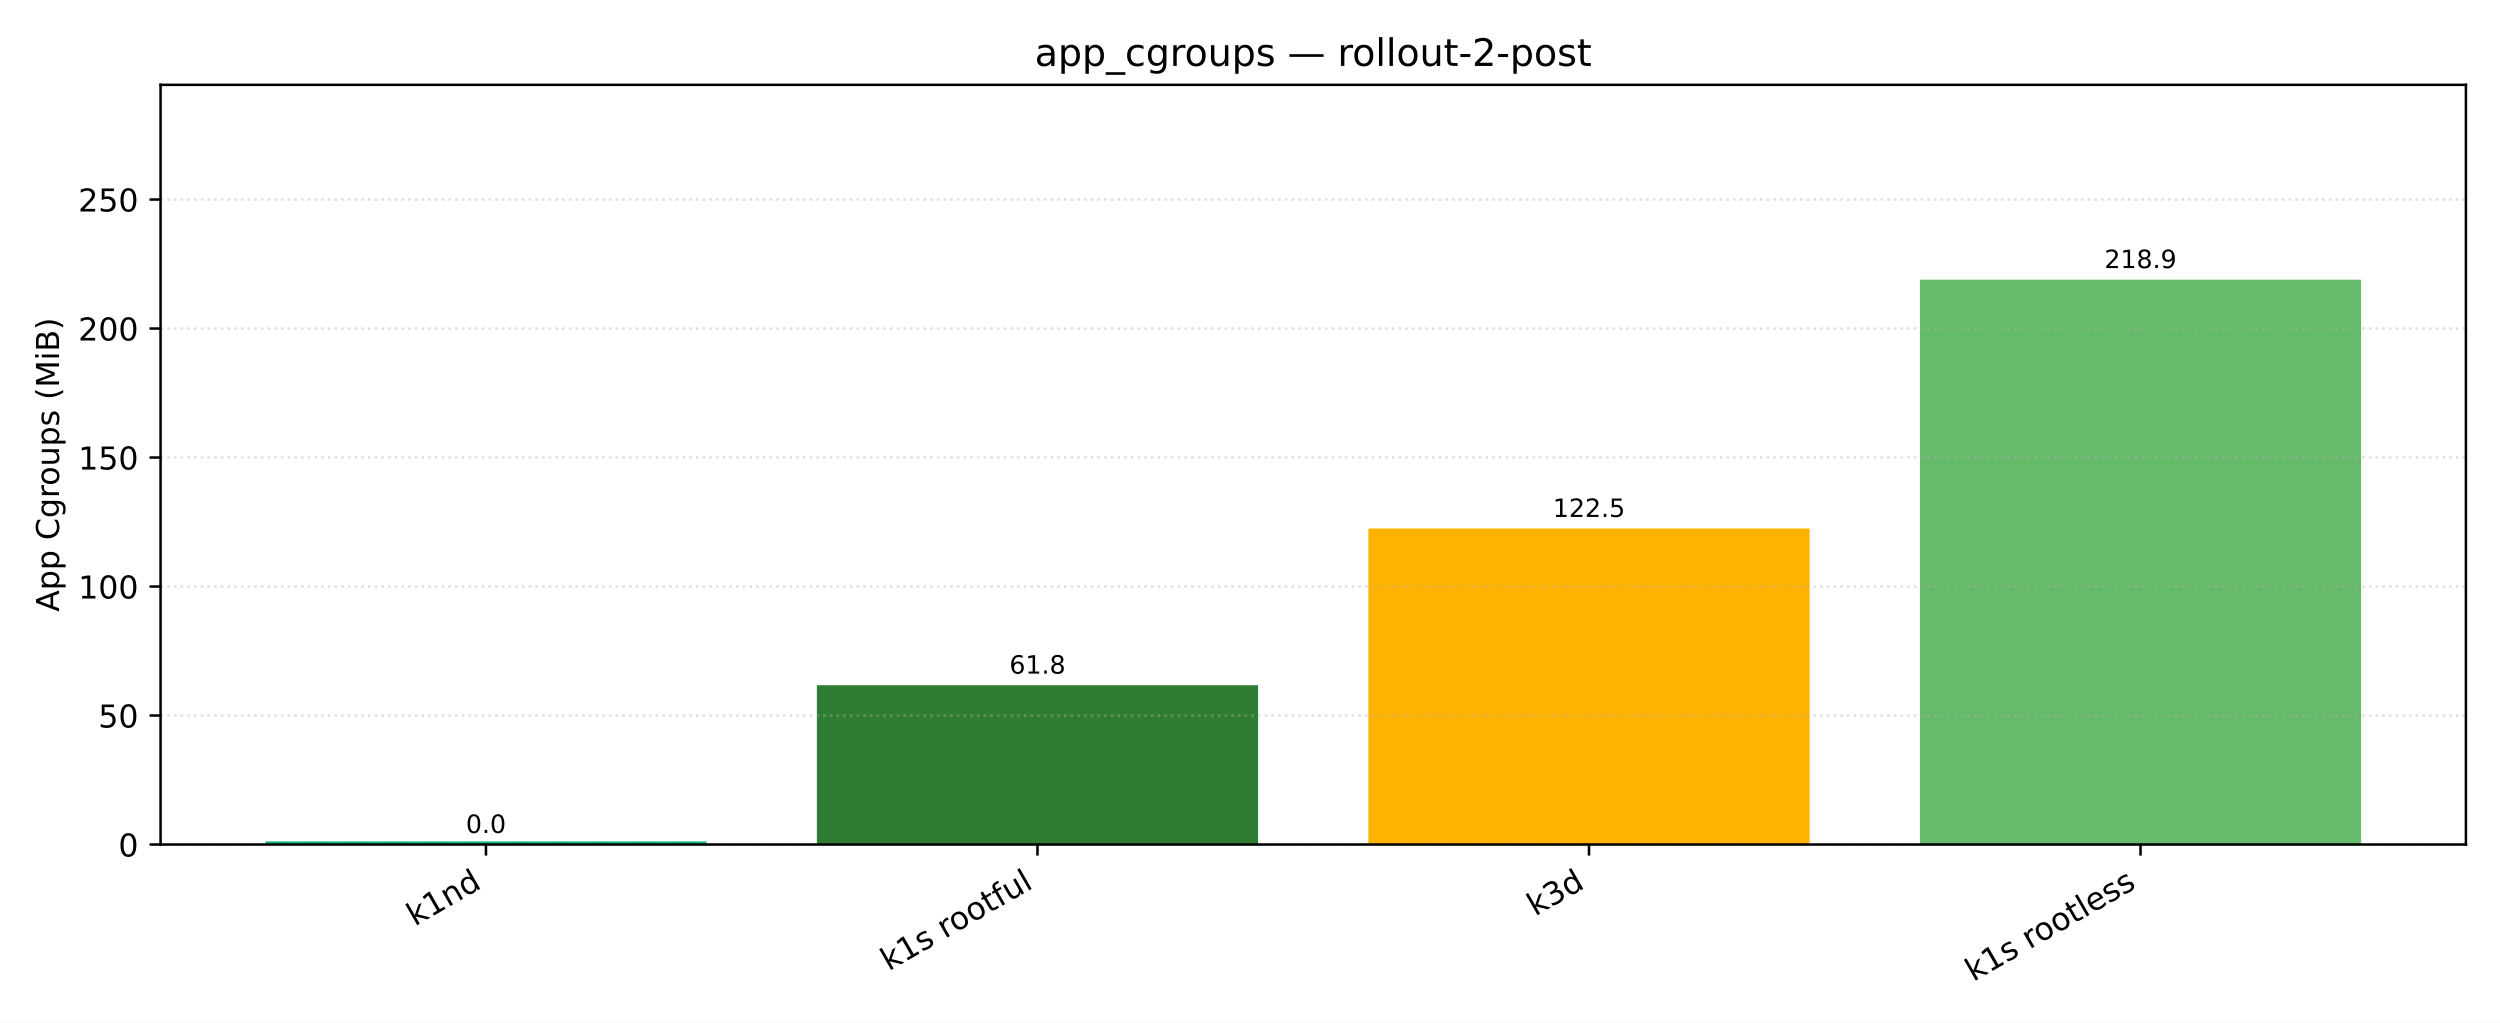
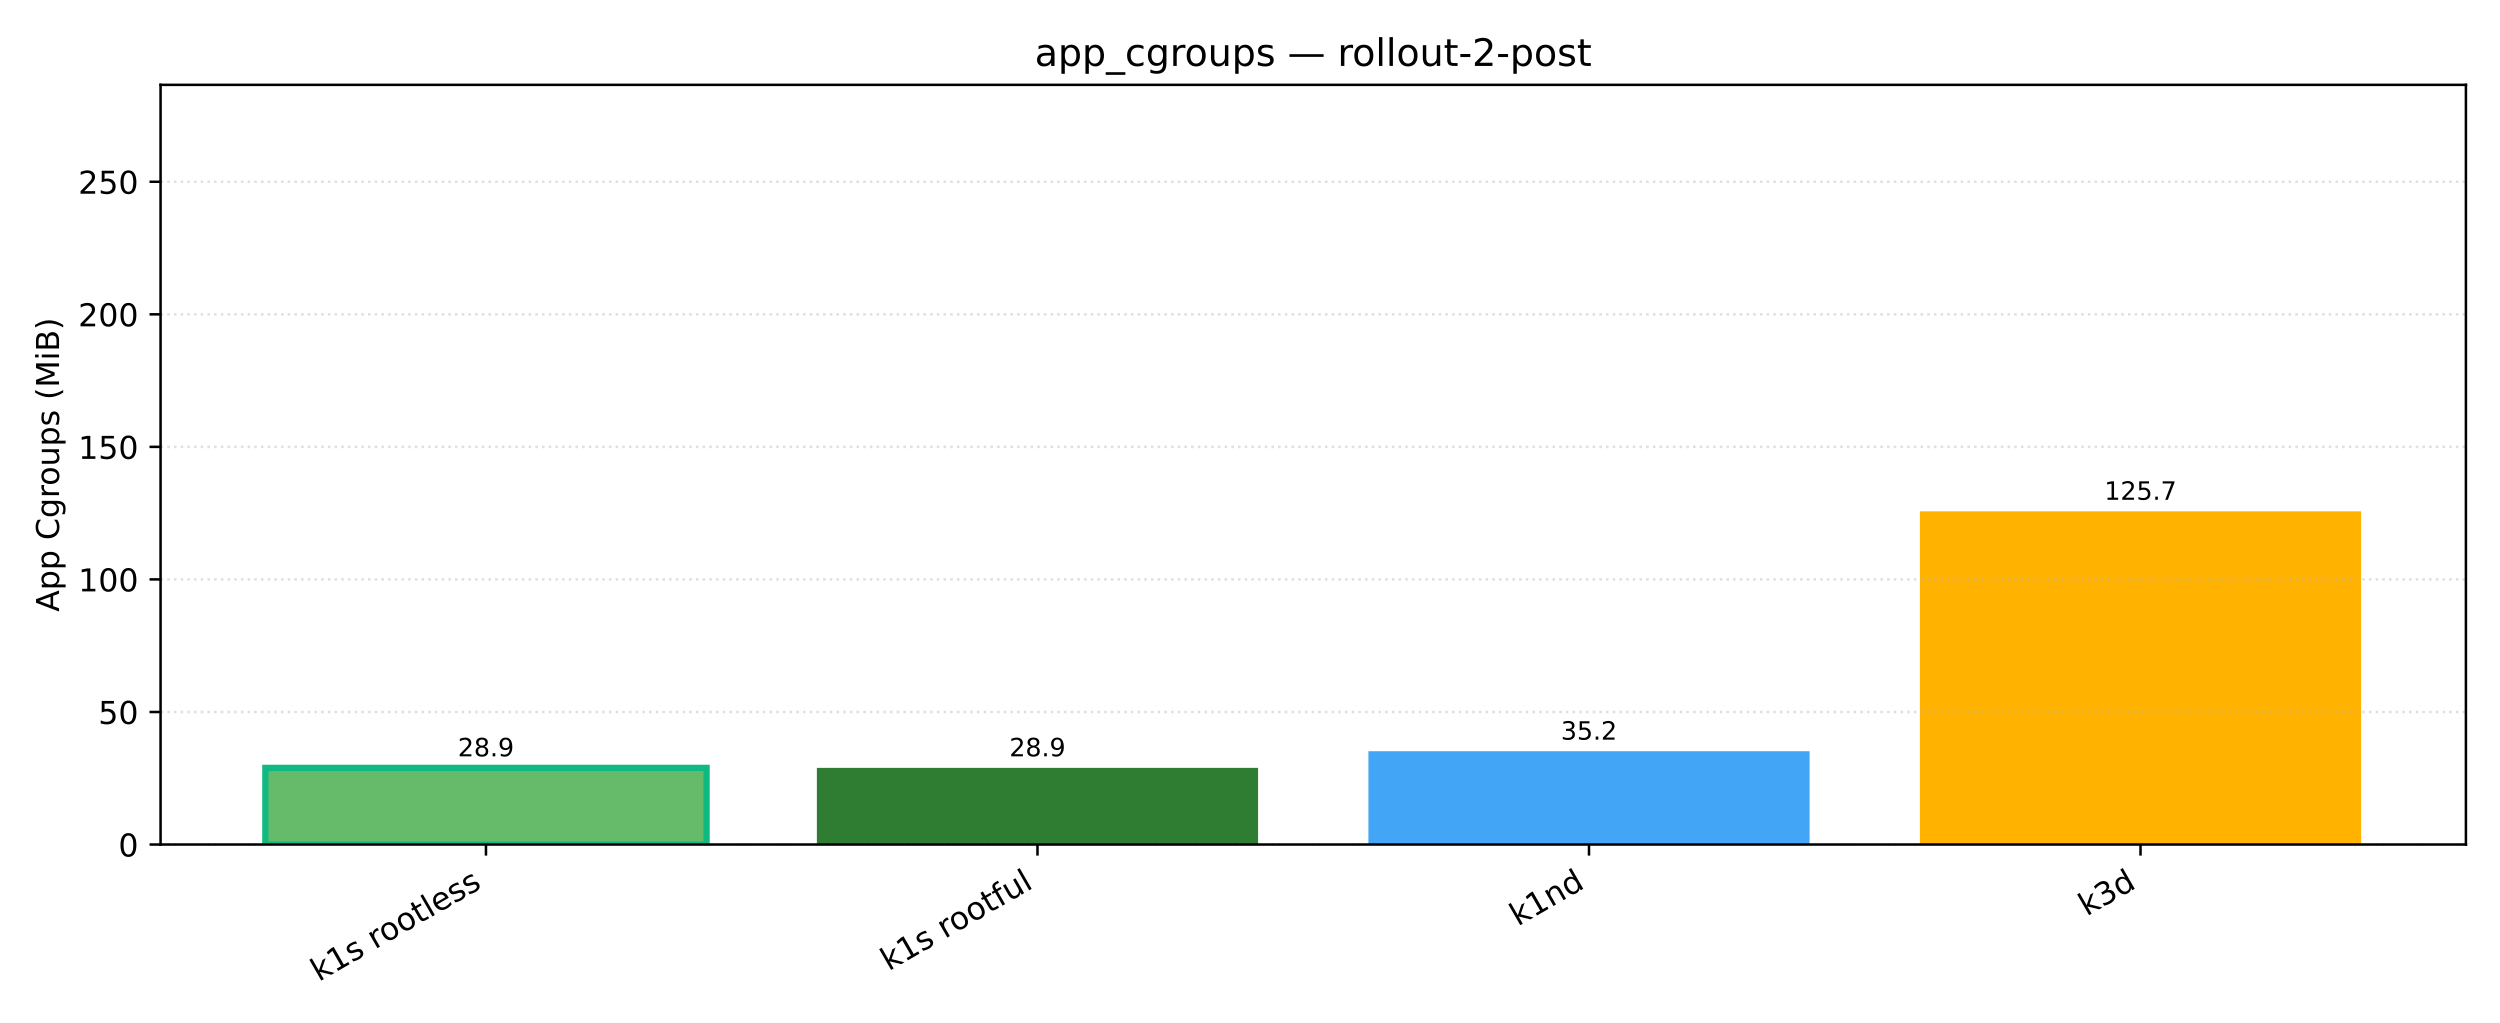
<svg xmlns="http://www.w3.org/2000/svg" xmlns:xlink="http://www.w3.org/1999/xlink" width="792pt" height="324pt" viewBox="0 0 792 324" version="1.1">
  <defs>
    <style type="text/css">*{stroke-linejoin: round; stroke-linecap: butt}</style>
  </defs>
  <g id="figure_1">
    <g id="patch_1">
      <path d="M 0 324  L 792 324  L 792 0  L 0 0  z " style="fill: #ffffff" />
    </g>
    <g id="axes_1">
      <g id="patch_2">
        <path d="M 50.87 267.545  L 781.2 267.545  L 781.2 26.88  L 50.87 26.88  z " style="fill: #ffffff" />
      </g>
      <g id="patch_3">
-         <path d="M 84.067 267.545  L 223.843 267.545  L 223.843 267.545  L 84.067 267.545  z " clip-path="url(#p8e86ccdc29)" style="fill: #42a5f5; stroke: #10b981; stroke-width: 2; stroke-linejoin: miter" />
+         <path d="M 84.067 267.545  L 223.843 267.545  L 223.843 243.272  L 84.067 243.272  z " clip-path="url(#p4ecf458b8b)" style="fill: #66bb6a; stroke: #10b981; stroke-width: 2; stroke-linejoin: miter" />
      </g>
      <g id="patch_4">
-         <path d="M 258.787 267.545  L 398.563 267.545  L 398.563 217.071  L 258.787 217.071  z " clip-path="url(#p8e86ccdc29)" style="fill: #2e7d32" />
+         <path d="M 258.787 267.545  L 398.563 267.545  L 398.563 243.262  L 258.787 243.262  z " clip-path="url(#p4ecf458b8b)" style="fill: #2e7d32" />
      </g>
      <g id="patch_5">
-         <path d="M 433.507 267.545  L 573.283 267.545  L 573.283 167.433  L 433.507 167.433  z " clip-path="url(#p8e86ccdc29)" style="fill: #ffb300" />
+         <path d="M 433.507 267.545  L 573.283 267.545  L 573.283 237.987  L 433.507 237.987  z " clip-path="url(#p4ecf458b8b)" style="fill: #42a5f5" />
      </g>
      <g id="patch_6">
-         <path d="M 608.227 267.545  L 748.003 267.545  L 748.003 88.596  L 608.227 88.596  z " clip-path="url(#p8e86ccdc29)" style="fill: #66bb6a" />
+         <path d="M 608.227 267.545  L 748.003 267.545  L 748.003 161.99  L 608.227 161.99  z " clip-path="url(#p4ecf458b8b)" style="fill: #ffb300" />
      </g>
      <g id="matplotlib.axis_1">
        <g id="xtick_1">
          <g id="line2d_1">
            <defs>
-               <path id="m74710a094a" d="M 0 0  L 0 3.5  " style="stroke: #000000; stroke-width: 0.8" />
+               <path id="m812ac2b6fe" d="M 0 0  L 0 3.5  " style="stroke: #000000; stroke-width: 0.8" />
            </defs>
            <g>
-               <use xlink:href="#m74710a094a" x="153.955" y="267.545" style="stroke: #000000; stroke-width: 0.8" />
+               <use xlink:href="#m812ac2b6fe" x="153.955" y="267.545" style="stroke: #000000; stroke-width: 0.8" />
            </g>
          </g>
          <g id="text_1">
-             <g transform="translate(131.4038 293.5454) rotate(-30) scale(0.1 -0.1)">
+             <g transform="translate(101.0103 311.0931) rotate(-30) scale(0.1 -0.1)">
              <defs>
                <path id="DejaVuSans-6b" d="M 581 4863  L 1159 4863  L 1159 1991  L 2875 3500  L 3609 3500  L 1753 1863  L 3688 0  L 2938 0  L 1159 1709  L 1159 0  L 581 0  L 581 4863  z " transform="scale(0.015625)" />
                <path id="DejaVuSans-31" d="M 794 531  L 1825 531  L 1825 4091  L 703 3866  L 703 4441  L 1819 4666  L 2450 4666  L 2450 531  L 3481 531  L 3481 0  L 794 0  L 794 531  z " transform="scale(0.015625)" />
-                 <path id="DejaVuSans-6e" d="M 3513 2113  L 3513 0  L 2938 0  L 2938 2094  Q 2938 2591 2744 2837  Q 2550 3084 2163 3084  Q 1697 3084 1428 2787  Q 1159 2491 1159 1978  L 1159 0  L 581 0  L 581 3500  L 1159 3500  L 1159 2956  Q 1366 3272 1645 3428  Q 1925 3584 2291 3584  Q 2894 3584 3203 3211  Q 3513 2838 3513 2113  z " transform="scale(0.015625)" />
-                 <path id="DejaVuSans-64" d="M 2906 2969  L 2906 4863  L 3481 4863  L 3481 0  L 2906 0  L 2906 525  Q 2725 213 2448 61  Q 2172 -91 1784 -91  Q 1150 -91 751 415  Q 353 922 353 1747  Q 353 2572 751 3078  Q 1150 3584 1784 3584  Q 2172 3584 2448 3432  Q 2725 3281 2906 2969  z M 947 1747  Q 947 1113 1208 752  Q 1469 391 1925 391  Q 2381 391 2643 752  Q 2906 1113 2906 1747  Q 2906 2381 2643 2742  Q 2381 3103 1925 3103  Q 1469 3103 1208 2742  Q 947 2381 947 1747  z " transform="scale(0.015625)" />
-               </defs>
-               <use xlink:href="#DejaVuSans-6b" />
-               <use xlink:href="#DejaVuSans-31" transform="translate(57.91016 0)" />
-               <use xlink:href="#DejaVuSans-6e" transform="translate(121.5332 0)" />
-               <use xlink:href="#DejaVuSans-64" transform="translate(184.9121 0)" />
-             </g>
-           </g>
-         </g>
-         <g id="xtick_2">
-           <g id="line2d_2">
-             <g>
-               <use xlink:href="#m74710a094a" x="328.675" y="267.545" style="stroke: #000000; stroke-width: 0.8" />
-             </g>
-           </g>
-           <g id="text_2">
-             <g transform="translate(281.545 307.7361) rotate(-30) scale(0.1 -0.1)">
-               <defs>
                <path id="DejaVuSans-73" d="M 2834 3397  L 2834 2853  Q 2591 2978 2328 3040  Q 2066 3103 1784 3103  Q 1356 3103 1142 2972  Q 928 2841 928 2578  Q 928 2378 1081 2264  Q 1234 2150 1697 2047  L 1894 2003  Q 2506 1872 2764 1633  Q 3022 1394 3022 966  Q 3022 478 2636 193  Q 2250 -91 1575 -91  Q 1294 -91 989 -36  Q 684 19 347 128  L 347 722  Q 666 556 975 473  Q 1284 391 1588 391  Q 1994 391 2212 530  Q 2431 669 2431 922  Q 2431 1156 2273 1281  Q 2116 1406 1581 1522  L 1381 1569  Q 847 1681 609 1914  Q 372 2147 372 2553  Q 372 3047 722 3315  Q 1072 3584 1716 3584  Q 2034 3584 2315 3537  Q 2597 3491 2834 3397  z " transform="scale(0.015625)" />
                <path id="DejaVuSans-20" transform="scale(0.015625)" />
                <path id="DejaVuSans-72" d="M 2631 2963  Q 2534 3019 2420 3045  Q 2306 3072 2169 3072  Q 1681 3072 1420 2755  Q 1159 2438 1159 1844  L 1159 0  L 581 0  L 581 3500  L 1159 3500  L 1159 2956  Q 1341 3275 1631 3429  Q 1922 3584 2338 3584  Q 2397 3584 2469 3576  Q 2541 3569 2628 3553  L 2631 2963  z " transform="scale(0.015625)" />
                <path id="DejaVuSans-6f" d="M 1959 3097  Q 1497 3097 1228 2736  Q 959 2375 959 1747  Q 959 1119 1226 758  Q 1494 397 1959 397  Q 2419 397 2687 759  Q 2956 1122 2956 1747  Q 2956 2369 2687 2733  Q 2419 3097 1959 3097  z M 1959 3584  Q 2709 3584 3137 3096  Q 3566 2609 3566 1747  Q 3566 888 3137 398  Q 2709 -91 1959 -91  Q 1206 -91 779 398  Q 353 888 353 1747  Q 353 2609 779 3096  Q 1206 3584 1959 3584  z " transform="scale(0.015625)" />
                <path id="DejaVuSans-74" d="M 1172 4494  L 1172 3500  L 2356 3500  L 2356 3053  L 1172 3053  L 1172 1153  Q 1172 725 1289 603  Q 1406 481 1766 481  L 2356 481  L 2356 0  L 1766 0  Q 1100 0 847 248  Q 594 497 594 1153  L 594 3053  L 172 3053  L 172 3500  L 594 3500  L 594 4494  L 1172 4494  z " transform="scale(0.015625)" />
-                 <path id="DejaVuSans-66" d="M 2375 4863  L 2375 4384  L 1825 4384  Q 1516 4384 1395 4259  Q 1275 4134 1275 3809  L 1275 3500  L 2222 3500  L 2222 3053  L 1275 3053  L 1275 0  L 697 0  L 697 3053  L 147 3053  L 147 3500  L 697 3500  L 697 3744  Q 697 4328 969 4595  Q 1241 4863 1831 4863  L 2375 4863  z " transform="scale(0.015625)" />
-                 <path id="DejaVuSans-75" d="M 544 1381  L 544 3500  L 1119 3500  L 1119 1403  Q 1119 906 1312 657  Q 1506 409 1894 409  Q 2359 409 2629 706  Q 2900 1003 2900 1516  L 2900 3500  L 3475 3500  L 3475 0  L 2900 0  L 2900 538  Q 2691 219 2414 64  Q 2138 -91 1772 -91  Q 1169 -91 856 284  Q 544 659 544 1381  z M 1991 3584  L 1991 3584  z " transform="scale(0.015625)" />
                <path id="DejaVuSans-6c" d="M 603 4863  L 1178 4863  L 1178 0  L 603 0  L 603 4863  z " transform="scale(0.015625)" />
-               </defs>
-               <use xlink:href="#DejaVuSans-6b" />
-               <use xlink:href="#DejaVuSans-31" transform="translate(57.91016 0)" />
-               <use xlink:href="#DejaVuSans-73" transform="translate(121.5332 0)" />
-               <use xlink:href="#DejaVuSans-20" transform="translate(173.6328 0)" />
-               <use xlink:href="#DejaVuSans-72" transform="translate(205.4199 0)" />
-               <use xlink:href="#DejaVuSans-6f" transform="translate(244.2832 0)" />
-               <use xlink:href="#DejaVuSans-6f" transform="translate(305.4648 0)" />
-               <use xlink:href="#DejaVuSans-74" transform="translate(366.6465 0)" />
-               <use xlink:href="#DejaVuSans-66" transform="translate(405.8555 0)" />
-               <use xlink:href="#DejaVuSans-75" transform="translate(441.0605 0)" />
-               <use xlink:href="#DejaVuSans-6c" transform="translate(504.4395 0)" />
-             </g>
-           </g>
-         </g>
-         <g id="xtick_3">
-           <g id="line2d_3">
-             <g>
-               <use xlink:href="#m74710a094a" x="503.395" y="267.545" style="stroke: #000000; stroke-width: 0.8" />
-             </g>
-           </g>
-           <g id="text_3">
-             <g transform="translate(486.3324 290.3767) rotate(-30) scale(0.1 -0.1)">
-               <defs>
-                 <path id="DejaVuSans-33" d="M 2597 2516  Q 3050 2419 3304 2112  Q 3559 1806 3559 1356  Q 3559 666 3084 287  Q 2609 -91 1734 -91  Q 1441 -91 1130 -33  Q 819 25 488 141  L 488 750  Q 750 597 1062 519  Q 1375 441 1716 441  Q 2309 441 2620 675  Q 2931 909 2931 1356  Q 2931 1769 2642 2001  Q 2353 2234 1838 2234  L 1294 2234  L 1294 2753  L 1863 2753  Q 2328 2753 2575 2939  Q 2822 3125 2822 3475  Q 2822 3834 2567 4026  Q 2313 4219 1838 4219  Q 1578 4219 1281 4162  Q 984 4106 628 3988  L 628 4550  Q 988 4650 1302 4700  Q 1616 4750 1894 4750  Q 2613 4750 3031 4423  Q 3450 4097 3450 3541  Q 3450 3153 3228 2886  Q 3006 2619 2597 2516  z " transform="scale(0.015625)" />
-               </defs>
-               <use xlink:href="#DejaVuSans-6b" />
-               <use xlink:href="#DejaVuSans-33" transform="translate(57.91016 0)" />
-               <use xlink:href="#DejaVuSans-64" transform="translate(121.5332 0)" />
-             </g>
-           </g>
-         </g>
-         <g id="xtick_4">
-           <g id="line2d_4">
-             <g>
-               <use xlink:href="#m74710a094a" x="678.115" y="267.545" style="stroke: #000000; stroke-width: 0.8" />
-             </g>
-           </g>
-           <g id="text_4">
-             <g transform="translate(625.1706 311.0931) rotate(-30) scale(0.1 -0.1)">
-               <defs>
                <path id="DejaVuSans-65" d="M 3597 1894  L 3597 1613  L 953 1613  Q 991 1019 1311 708  Q 1631 397 2203 397  Q 2534 397 2845 478  Q 3156 559 3463 722  L 3463 178  Q 3153 47 2828 -22  Q 2503 -91 2169 -91  Q 1331 -91 842 396  Q 353 884 353 1716  Q 353 2575 817 3079  Q 1281 3584 2069 3584  Q 2775 3584 3186 3129  Q 3597 2675 3597 1894  z M 3022 2063  Q 3016 2534 2758 2815  Q 2500 3097 2075 3097  Q 1594 3097 1305 2825  Q 1016 2553 972 2059  L 3022 2063  z " transform="scale(0.015625)" />
              </defs>
              <use xlink:href="#DejaVuSans-6b" />
              <use xlink:href="#DejaVuSans-31" transform="translate(57.91016 0)" />
              <use xlink:href="#DejaVuSans-73" transform="translate(121.5332 0)" />
              <use xlink:href="#DejaVuSans-20" transform="translate(173.6328 0)" />
              <use xlink:href="#DejaVuSans-72" transform="translate(205.4199 0)" />
              <use xlink:href="#DejaVuSans-6f" transform="translate(244.2832 0)" />
              <use xlink:href="#DejaVuSans-6f" transform="translate(305.4648 0)" />
              <use xlink:href="#DejaVuSans-74" transform="translate(366.6465 0)" />
              <use xlink:href="#DejaVuSans-6c" transform="translate(405.8555 0)" />
              <use xlink:href="#DejaVuSans-65" transform="translate(433.6387 0)" />
              <use xlink:href="#DejaVuSans-73" transform="translate(495.1621 0)" />
              <use xlink:href="#DejaVuSans-73" transform="translate(547.2617 0)" />
            </g>
          </g>
        </g>
+         <g id="xtick_2">
+           <g id="line2d_2">
+             <g>
+               <use xlink:href="#m812ac2b6fe" x="328.675" y="267.545" style="stroke: #000000; stroke-width: 0.8" />
+             </g>
+           </g>
+           <g id="text_2">
+             <g transform="translate(281.545 307.7361) rotate(-30) scale(0.1 -0.1)">
+               <defs>
+                 <path id="DejaVuSans-66" d="M 2375 4863  L 2375 4384  L 1825 4384  Q 1516 4384 1395 4259  Q 1275 4134 1275 3809  L 1275 3500  L 2222 3500  L 2222 3053  L 1275 3053  L 1275 0  L 697 0  L 697 3053  L 147 3053  L 147 3500  L 697 3500  L 697 3744  Q 697 4328 969 4595  Q 1241 4863 1831 4863  L 2375 4863  z " transform="scale(0.015625)" />
+                 <path id="DejaVuSans-75" d="M 544 1381  L 544 3500  L 1119 3500  L 1119 1403  Q 1119 906 1312 657  Q 1506 409 1894 409  Q 2359 409 2629 706  Q 2900 1003 2900 1516  L 2900 3500  L 3475 3500  L 3475 0  L 2900 0  L 2900 538  Q 2691 219 2414 64  Q 2138 -91 1772 -91  Q 1169 -91 856 284  Q 544 659 544 1381  z M 1991 3584  L 1991 3584  z " transform="scale(0.015625)" />
+               </defs>
+               <use xlink:href="#DejaVuSans-6b" />
+               <use xlink:href="#DejaVuSans-31" transform="translate(57.91016 0)" />
+               <use xlink:href="#DejaVuSans-73" transform="translate(121.5332 0)" />
+               <use xlink:href="#DejaVuSans-20" transform="translate(173.6328 0)" />
+               <use xlink:href="#DejaVuSans-72" transform="translate(205.4199 0)" />
+               <use xlink:href="#DejaVuSans-6f" transform="translate(244.2832 0)" />
+               <use xlink:href="#DejaVuSans-6f" transform="translate(305.4648 0)" />
+               <use xlink:href="#DejaVuSans-74" transform="translate(366.6465 0)" />
+               <use xlink:href="#DejaVuSans-66" transform="translate(405.8555 0)" />
+               <use xlink:href="#DejaVuSans-75" transform="translate(441.0605 0)" />
+               <use xlink:href="#DejaVuSans-6c" transform="translate(504.4395 0)" />
+             </g>
+           </g>
+         </g>
+         <g id="xtick_3">
+           <g id="line2d_3">
+             <g>
+               <use xlink:href="#m812ac2b6fe" x="503.395" y="267.545" style="stroke: #000000; stroke-width: 0.8" />
+             </g>
+           </g>
+           <g id="text_3">
+             <g transform="translate(480.8439 293.5454) rotate(-30) scale(0.1 -0.1)">
+               <defs>
+                 <path id="DejaVuSans-6e" d="M 3513 2113  L 3513 0  L 2938 0  L 2938 2094  Q 2938 2591 2744 2837  Q 2550 3084 2163 3084  Q 1697 3084 1428 2787  Q 1159 2491 1159 1978  L 1159 0  L 581 0  L 581 3500  L 1159 3500  L 1159 2956  Q 1366 3272 1645 3428  Q 1925 3584 2291 3584  Q 2894 3584 3203 3211  Q 3513 2838 3513 2113  z " transform="scale(0.015625)" />
+                 <path id="DejaVuSans-64" d="M 2906 2969  L 2906 4863  L 3481 4863  L 3481 0  L 2906 0  L 2906 525  Q 2725 213 2448 61  Q 2172 -91 1784 -91  Q 1150 -91 751 415  Q 353 922 353 1747  Q 353 2572 751 3078  Q 1150 3584 1784 3584  Q 2172 3584 2448 3432  Q 2725 3281 2906 2969  z M 947 1747  Q 947 1113 1208 752  Q 1469 391 1925 391  Q 2381 391 2643 752  Q 2906 1113 2906 1747  Q 2906 2381 2643 2742  Q 2381 3103 1925 3103  Q 1469 3103 1208 2742  Q 947 2381 947 1747  z " transform="scale(0.015625)" />
+               </defs>
+               <use xlink:href="#DejaVuSans-6b" />
+               <use xlink:href="#DejaVuSans-31" transform="translate(57.91016 0)" />
+               <use xlink:href="#DejaVuSans-6e" transform="translate(121.5332 0)" />
+               <use xlink:href="#DejaVuSans-64" transform="translate(184.9121 0)" />
+             </g>
+           </g>
+         </g>
+         <g id="xtick_4">
+           <g id="line2d_4">
+             <g>
+               <use xlink:href="#m812ac2b6fe" x="678.115" y="267.545" style="stroke: #000000; stroke-width: 0.8" />
+             </g>
+           </g>
+           <g id="text_4">
+             <g transform="translate(661.0525 290.3767) rotate(-30) scale(0.1 -0.1)">
+               <defs>
+                 <path id="DejaVuSans-33" d="M 2597 2516  Q 3050 2419 3304 2112  Q 3559 1806 3559 1356  Q 3559 666 3084 287  Q 2609 -91 1734 -91  Q 1441 -91 1130 -33  Q 819 25 488 141  L 488 750  Q 750 597 1062 519  Q 1375 441 1716 441  Q 2309 441 2620 675  Q 2931 909 2931 1356  Q 2931 1769 2642 2001  Q 2353 2234 1838 2234  L 1294 2234  L 1294 2753  L 1863 2753  Q 2328 2753 2575 2939  Q 2822 3125 2822 3475  Q 2822 3834 2567 4026  Q 2313 4219 1838 4219  Q 1578 4219 1281 4162  Q 984 4106 628 3988  L 628 4550  Q 988 4650 1302 4700  Q 1616 4750 1894 4750  Q 2613 4750 3031 4423  Q 3450 4097 3450 3541  Q 3450 3153 3228 2886  Q 3006 2619 2597 2516  z " transform="scale(0.015625)" />
+               </defs>
+               <use xlink:href="#DejaVuSans-6b" />
+               <use xlink:href="#DejaVuSans-33" transform="translate(57.91016 0)" />
+               <use xlink:href="#DejaVuSans-64" transform="translate(121.5332 0)" />
+             </g>
+           </g>
+         </g>
      </g>
      <g id="matplotlib.axis_2">
        <g id="ytick_1">
          <g id="line2d_5">
-             <path d="M 50.87 267.545  L 781.2 267.545  " clip-path="url(#p8e86ccdc29)" style="fill: none; stroke-dasharray: 0.8,1.32; stroke-dashoffset: 0; stroke: #b0b0b0; stroke-opacity: 0.4; stroke-width: 0.8" />
+             <path d="M 50.87 267.545  L 781.2 267.545  " clip-path="url(#p4ecf458b8b)" style="fill: none; stroke-dasharray: 0.8,1.32; stroke-dashoffset: 0; stroke: #b0b0b0; stroke-opacity: 0.4; stroke-width: 0.8" />
          </g>
          <g id="line2d_6">
            <defs>
-               <path id="mae3c181bc9" d="M 0 0  L -3.5 0  " style="stroke: #000000; stroke-width: 0.8" />
+               <path id="m149690e484" d="M 0 0  L -3.5 0  " style="stroke: #000000; stroke-width: 0.8" />
            </defs>
            <g>
-               <use xlink:href="#mae3c181bc9" x="50.87" y="267.545" style="stroke: #000000; stroke-width: 0.8" />
+               <use xlink:href="#m149690e484" x="50.87" y="267.545" style="stroke: #000000; stroke-width: 0.8" />
            </g>
          </g>
          <g id="text_5">
            <g transform="translate(37.5075 271.3447) scale(0.1 -0.1)">
              <defs>
                <path id="DejaVuSans-30" d="M 2034 4250  Q 1547 4250 1301 3770  Q 1056 3291 1056 2328  Q 1056 1369 1301 889  Q 1547 409 2034 409  Q 2525 409 2770 889  Q 3016 1369 3016 2328  Q 3016 3291 2770 3770  Q 2525 4250 2034 4250  z M 2034 4750  Q 2819 4750 3233 4129  Q 3647 3509 3647 2328  Q 3647 1150 3233 529  Q 2819 -91 2034 -91  Q 1250 -91 836 529  Q 422 1150 422 2328  Q 422 3509 836 4129  Q 1250 4750 2034 4750  z " transform="scale(0.015625)" />
              </defs>
              <use xlink:href="#DejaVuSans-30" />
            </g>
          </g>
        </g>
        <g id="ytick_2">
          <g id="line2d_7">
-             <path d="M 50.87 226.678  L 781.2 226.678  " clip-path="url(#p8e86ccdc29)" style="fill: none; stroke-dasharray: 0.8,1.32; stroke-dashoffset: 0; stroke: #b0b0b0; stroke-opacity: 0.4; stroke-width: 0.8" />
+             <path d="M 50.87 225.553  L 781.2 225.553  " clip-path="url(#p4ecf458b8b)" style="fill: none; stroke-dasharray: 0.8,1.32; stroke-dashoffset: 0; stroke: #b0b0b0; stroke-opacity: 0.4; stroke-width: 0.8" />
          </g>
          <g id="line2d_8">
            <g>
-               <use xlink:href="#mae3c181bc9" x="50.87" y="226.678" style="stroke: #000000; stroke-width: 0.8" />
+               <use xlink:href="#m149690e484" x="50.87" y="225.553" style="stroke: #000000; stroke-width: 0.8" />
            </g>
          </g>
          <g id="text_6">
-             <g transform="translate(31.145 230.4771) scale(0.1 -0.1)">
+             <g transform="translate(31.145 229.3523) scale(0.1 -0.1)">
              <defs>
                <path id="DejaVuSans-35" d="M 691 4666  L 3169 4666  L 3169 4134  L 1269 4134  L 1269 2991  Q 1406 3038 1543 3061  Q 1681 3084 1819 3084  Q 2600 3084 3056 2656  Q 3513 2228 3513 1497  Q 3513 744 3044 326  Q 2575 -91 1722 -91  Q 1428 -91 1123 -41  Q 819 9 494 109  L 494 744  Q 775 591 1075 516  Q 1375 441 1709 441  Q 2250 441 2565 725  Q 2881 1009 2881 1497  Q 2881 1984 2565 2268  Q 2250 2553 1709 2553  Q 1456 2553 1204 2497  Q 953 2441 691 2322  L 691 4666  z " transform="scale(0.015625)" />
              </defs>
              <use xlink:href="#DejaVuSans-35" />
              <use xlink:href="#DejaVuSans-30" transform="translate(63.62305 0)" />
            </g>
          </g>
        </g>
        <g id="ytick_3">
          <g id="line2d_9">
-             <path d="M 50.87 185.81  L 781.2 185.81  " clip-path="url(#p8e86ccdc29)" style="fill: none; stroke-dasharray: 0.8,1.32; stroke-dashoffset: 0; stroke: #b0b0b0; stroke-opacity: 0.4; stroke-width: 0.8" />
+             <path d="M 50.87 183.561  L 781.2 183.561  " clip-path="url(#p4ecf458b8b)" style="fill: none; stroke-dasharray: 0.8,1.32; stroke-dashoffset: 0; stroke: #b0b0b0; stroke-opacity: 0.4; stroke-width: 0.8" />
          </g>
          <g id="line2d_10">
            <g>
-               <use xlink:href="#mae3c181bc9" x="50.87" y="185.81" style="stroke: #000000; stroke-width: 0.8" />
+               <use xlink:href="#m149690e484" x="50.87" y="183.561" style="stroke: #000000; stroke-width: 0.8" />
            </g>
          </g>
          <g id="text_7">
-             <g transform="translate(24.7825 189.6095) scale(0.1 -0.1)">
+             <g transform="translate(24.7825 187.36) scale(0.1 -0.1)">
              <use xlink:href="#DejaVuSans-31" />
              <use xlink:href="#DejaVuSans-30" transform="translate(63.62305 0)" />
              <use xlink:href="#DejaVuSans-30" transform="translate(127.2461 0)" />
            </g>
          </g>
        </g>
        <g id="ytick_4">
          <g id="line2d_11">
-             <path d="M 50.87 144.943  L 781.2 144.943  " clip-path="url(#p8e86ccdc29)" style="fill: none; stroke-dasharray: 0.8,1.32; stroke-dashoffset: 0; stroke: #b0b0b0; stroke-opacity: 0.4; stroke-width: 0.8" />
+             <path d="M 50.87 141.568  L 781.2 141.568  " clip-path="url(#p4ecf458b8b)" style="fill: none; stroke-dasharray: 0.8,1.32; stroke-dashoffset: 0; stroke: #b0b0b0; stroke-opacity: 0.4; stroke-width: 0.8" />
          </g>
          <g id="line2d_12">
            <g>
-               <use xlink:href="#mae3c181bc9" x="50.87" y="144.943" style="stroke: #000000; stroke-width: 0.8" />
+               <use xlink:href="#m149690e484" x="50.87" y="141.568" style="stroke: #000000; stroke-width: 0.8" />
            </g>
          </g>
          <g id="text_8">
-             <g transform="translate(24.7825 148.7419) scale(0.1 -0.1)">
+             <g transform="translate(24.7825 145.3676) scale(0.1 -0.1)">
              <use xlink:href="#DejaVuSans-31" />
              <use xlink:href="#DejaVuSans-35" transform="translate(63.62305 0)" />
              <use xlink:href="#DejaVuSans-30" transform="translate(127.2461 0)" />
            </g>
          </g>
        </g>
        <g id="ytick_5">
          <g id="line2d_13">
-             <path d="M 50.87 104.075  L 781.2 104.075  " clip-path="url(#p8e86ccdc29)" style="fill: none; stroke-dasharray: 0.8,1.32; stroke-dashoffset: 0; stroke: #b0b0b0; stroke-opacity: 0.4; stroke-width: 0.8" />
+             <path d="M 50.87 99.576  L 781.2 99.576  " clip-path="url(#p4ecf458b8b)" style="fill: none; stroke-dasharray: 0.8,1.32; stroke-dashoffset: 0; stroke: #b0b0b0; stroke-opacity: 0.4; stroke-width: 0.8" />
          </g>
          <g id="line2d_14">
            <g>
-               <use xlink:href="#mae3c181bc9" x="50.87" y="104.075" style="stroke: #000000; stroke-width: 0.8" />
+               <use xlink:href="#m149690e484" x="50.87" y="99.576" style="stroke: #000000; stroke-width: 0.8" />
            </g>
          </g>
          <g id="text_9">
-             <g transform="translate(24.7825 107.8743) scale(0.1 -0.1)">
+             <g transform="translate(24.7825 103.3752) scale(0.1 -0.1)">
              <defs>
                <path id="DejaVuSans-32" d="M 1228 531  L 3431 531  L 3431 0  L 469 0  L 469 531  Q 828 903 1448 1529  Q 2069 2156 2228 2338  Q 2531 2678 2651 2914  Q 2772 3150 2772 3378  Q 2772 3750 2511 3984  Q 2250 4219 1831 4219  Q 1534 4219 1204 4116  Q 875 4013 500 3803  L 500 4441  Q 881 4594 1212 4672  Q 1544 4750 1819 4750  Q 2544 4750 2975 4387  Q 3406 4025 3406 3419  Q 3406 3131 3298 2873  Q 3191 2616 2906 2266  Q 2828 2175 2409 1742  Q 1991 1309 1228 531  z " transform="scale(0.015625)" />
              </defs>
              <use xlink:href="#DejaVuSans-32" />
              <use xlink:href="#DejaVuSans-30" transform="translate(63.62305 0)" />
              <use xlink:href="#DejaVuSans-30" transform="translate(127.2461 0)" />
            </g>
          </g>
        </g>
        <g id="ytick_6">
          <g id="line2d_15">
-             <path d="M 50.87 63.207  L 781.2 63.207  " clip-path="url(#p8e86ccdc29)" style="fill: none; stroke-dasharray: 0.8,1.32; stroke-dashoffset: 0; stroke: #b0b0b0; stroke-opacity: 0.4; stroke-width: 0.8" />
+             <path d="M 50.87 57.584  L 781.2 57.584  " clip-path="url(#p4ecf458b8b)" style="fill: none; stroke-dasharray: 0.8,1.32; stroke-dashoffset: 0; stroke: #b0b0b0; stroke-opacity: 0.4; stroke-width: 0.8" />
          </g>
          <g id="line2d_16">
            <g>
-               <use xlink:href="#mae3c181bc9" x="50.87" y="63.207" style="stroke: #000000; stroke-width: 0.8" />
+               <use xlink:href="#m149690e484" x="50.87" y="57.584" style="stroke: #000000; stroke-width: 0.8" />
            </g>
          </g>
          <g id="text_10">
-             <g transform="translate(24.7825 67.00668) scale(0.1 -0.1)">
+             <g transform="translate(24.7825 61.38285) scale(0.1 -0.1)">
              <use xlink:href="#DejaVuSans-32" />
              <use xlink:href="#DejaVuSans-35" transform="translate(63.62305 0)" />
              <use xlink:href="#DejaVuSans-30" transform="translate(127.2461 0)" />
            </g>
          </g>
        </g>
        <g id="text_11">
          <g transform="translate(18.70281 193.8104) rotate(-90) scale(0.1 -0.1)">
            <defs>
              <path id="DejaVuSans-41" d="M 2188 4044  L 1331 1722  L 3047 1722  L 2188 4044  z M 1831 4666  L 2547 4666  L 4325 0  L 3669 0  L 3244 1197  L 1141 1197  L 716 0  L 50 0  L 1831 4666  z " transform="scale(0.015625)" />
              <path id="DejaVuSans-70" d="M 1159 525  L 1159 -1331  L 581 -1331  L 581 3500  L 1159 3500  L 1159 2969  Q 1341 3281 1617 3432  Q 1894 3584 2278 3584  Q 2916 3584 3314 3078  Q 3713 2572 3713 1747  Q 3713 922 3314 415  Q 2916 -91 2278 -91  Q 1894 -91 1617 61  Q 1341 213 1159 525  z M 3116 1747  Q 3116 2381 2855 2742  Q 2594 3103 2138 3103  Q 1681 3103 1420 2742  Q 1159 2381 1159 1747  Q 1159 1113 1420 752  Q 1681 391 2138 391  Q 2594 391 2855 752  Q 3116 1113 3116 1747  z " transform="scale(0.015625)" />
              <path id="DejaVuSans-43" d="M 4122 4306  L 4122 3641  Q 3803 3938 3442 4084  Q 3081 4231 2675 4231  Q 1875 4231 1450 3742  Q 1025 3253 1025 2328  Q 1025 1406 1450 917  Q 1875 428 2675 428  Q 3081 428 3442 575  Q 3803 722 4122 1019  L 4122 359  Q 3791 134 3420 21  Q 3050 -91 2638 -91  Q 1578 -91 968 557  Q 359 1206 359 2328  Q 359 3453 968 4101  Q 1578 4750 2638 4750  Q 3056 4750 3426 4639  Q 3797 4528 4122 4306  z " transform="scale(0.015625)" />
              <path id="DejaVuSans-67" d="M 2906 1791  Q 2906 2416 2648 2759  Q 2391 3103 1925 3103  Q 1463 3103 1205 2759  Q 947 2416 947 1791  Q 947 1169 1205 825  Q 1463 481 1925 481  Q 2391 481 2648 825  Q 2906 1169 2906 1791  z M 3481 434  Q 3481 -459 3084 -895  Q 2688 -1331 1869 -1331  Q 1566 -1331 1297 -1286  Q 1028 -1241 775 -1147  L 775 -588  Q 1028 -725 1275 -790  Q 1522 -856 1778 -856  Q 2344 -856 2625 -561  Q 2906 -266 2906 331  L 2906 616  Q 2728 306 2450 153  Q 2172 0 1784 0  Q 1141 0 747 490  Q 353 981 353 1791  Q 353 2603 747 3093  Q 1141 3584 1784 3584  Q 2172 3584 2450 3431  Q 2728 3278 2906 2969  L 2906 3500  L 3481 3500  L 3481 434  z " transform="scale(0.015625)" />
              <path id="DejaVuSans-28" d="M 1984 4856  Q 1566 4138 1362 3434  Q 1159 2731 1159 2009  Q 1159 1288 1364 580  Q 1569 -128 1984 -844  L 1484 -844  Q 1016 -109 783 600  Q 550 1309 550 2009  Q 550 2706 781 3412  Q 1013 4119 1484 4856  L 1984 4856  z " transform="scale(0.015625)" />
              <path id="DejaVuSans-4d" d="M 628 4666  L 1569 4666  L 2759 1491  L 3956 4666  L 4897 4666  L 4897 0  L 4281 0  L 4281 4097  L 3078 897  L 2444 897  L 1241 4097  L 1241 0  L 628 0  L 628 4666  z " transform="scale(0.015625)" />
              <path id="DejaVuSans-69" d="M 603 3500  L 1178 3500  L 1178 0  L 603 0  L 603 3500  z M 603 4863  L 1178 4863  L 1178 4134  L 603 4134  L 603 4863  z " transform="scale(0.015625)" />
              <path id="DejaVuSans-42" d="M 1259 2228  L 1259 519  L 2272 519  Q 2781 519 3026 730  Q 3272 941 3272 1375  Q 3272 1813 3026 2020  Q 2781 2228 2272 2228  L 1259 2228  z M 1259 4147  L 1259 2741  L 2194 2741  Q 2656 2741 2882 2914  Q 3109 3088 3109 3444  Q 3109 3797 2882 3972  Q 2656 4147 2194 4147  L 1259 4147  z M 628 4666  L 2241 4666  Q 2963 4666 3353 4366  Q 3744 4066 3744 3513  Q 3744 3084 3544 2831  Q 3344 2578 2956 2516  Q 3422 2416 3680 2098  Q 3938 1781 3938 1306  Q 3938 681 3513 340  Q 3088 0 2303 0  L 628 0  L 628 4666  z " transform="scale(0.015625)" />
              <path id="DejaVuSans-29" d="M 513 4856  L 1013 4856  Q 1481 4119 1714 3412  Q 1947 2706 1947 2009  Q 1947 1309 1714 600  Q 1481 -109 1013 -844  L 513 -844  Q 928 -128 1133 580  Q 1338 1288 1338 2009  Q 1338 2731 1133 3434  Q 928 4138 513 4856  z " transform="scale(0.015625)" />
            </defs>
            <use xlink:href="#DejaVuSans-41" />
            <use xlink:href="#DejaVuSans-70" transform="translate(68.4082 0)" />
            <use xlink:href="#DejaVuSans-70" transform="translate(131.8848 0)" />
            <use xlink:href="#DejaVuSans-20" transform="translate(195.3613 0)" />
            <use xlink:href="#DejaVuSans-43" transform="translate(227.1484 0)" />
            <use xlink:href="#DejaVuSans-67" transform="translate(296.9727 0)" />
            <use xlink:href="#DejaVuSans-72" transform="translate(360.4492 0)" />
            <use xlink:href="#DejaVuSans-6f" transform="translate(399.3125 0)" />
            <use xlink:href="#DejaVuSans-75" transform="translate(460.4941 0)" />
            <use xlink:href="#DejaVuSans-70" transform="translate(523.873 0)" />
            <use xlink:href="#DejaVuSans-73" transform="translate(587.3496 0)" />
            <use xlink:href="#DejaVuSans-20" transform="translate(639.4492 0)" />
            <use xlink:href="#DejaVuSans-28" transform="translate(671.2363 0)" />
            <use xlink:href="#DejaVuSans-4d" transform="translate(710.25 0)" />
            <use xlink:href="#DejaVuSans-69" transform="translate(796.5293 0)" />
            <use xlink:href="#DejaVuSans-42" transform="translate(824.3125 0)" />
            <use xlink:href="#DejaVuSans-29" transform="translate(892.916 0)" />
          </g>
        </g>
      </g>
      <g id="patch_7">
        <path d="M 50.87 267.545  L 50.87 26.88  " style="fill: none; stroke: #000000; stroke-width: 0.8; stroke-linejoin: miter; stroke-linecap: square" />
      </g>
      <g id="patch_8">
        <path d="M 781.2 267.545  L 781.2 26.88  " style="fill: none; stroke: #000000; stroke-width: 0.8; stroke-linejoin: miter; stroke-linecap: square" />
      </g>
      <g id="patch_9">
        <path d="M 50.87 267.545  L 781.2 267.545  " style="fill: none; stroke: #000000; stroke-width: 0.8; stroke-linejoin: miter; stroke-linecap: square" />
      </g>
      <g id="patch_10">
        <path d="M 50.87 26.88  L 781.2 26.88  " style="fill: none; stroke: #000000; stroke-width: 0.8; stroke-linejoin: miter; stroke-linecap: square" />
      </g>
      <g id="text_12">
-         <g transform="translate(147.5936 263.8817) scale(0.08 -0.08)">
+         <g transform="translate(145.0486 239.6082) scale(0.08 -0.08)">
          <defs>
+             <path id="DejaVuSans-38" d="M 2034 2216  Q 1584 2216 1326 1975  Q 1069 1734 1069 1313  Q 1069 891 1326 650  Q 1584 409 2034 409  Q 2484 409 2743 651  Q 3003 894 3003 1313  Q 3003 1734 2745 1975  Q 2488 2216 2034 2216  z M 1403 2484  Q 997 2584 770 2862  Q 544 3141 544 3541  Q 544 4100 942 4425  Q 1341 4750 2034 4750  Q 2731 4750 3128 4425  Q 3525 4100 3525 3541  Q 3525 3141 3298 2862  Q 3072 2584 2669 2484  Q 3125 2378 3379 2068  Q 3634 1759 3634 1313  Q 3634 634 3220 271  Q 2806 -91 2034 -91  Q 1263 -91 848 271  Q 434 634 434 1313  Q 434 1759 690 2068  Q 947 2378 1403 2484  z M 1172 3481  Q 1172 3119 1398 2916  Q 1625 2713 2034 2713  Q 2441 2713 2670 2916  Q 2900 3119 2900 3481  Q 2900 3844 2670 4047  Q 2441 4250 2034 4250  Q 1625 4250 1398 4047  Q 1172 3844 1172 3481  z " transform="scale(0.015625)" />
            <path id="DejaVuSans-2e" d="M 684 794  L 1344 794  L 1344 0  L 684 0  L 684 794  z " transform="scale(0.015625)" />
-           </defs>
-           <use xlink:href="#DejaVuSans-30" />
-           <use xlink:href="#DejaVuSans-2e" transform="translate(63.62305 0)" />
-           <use xlink:href="#DejaVuSans-30" transform="translate(95.41016 0)" />
-         </g>
-       </g>
-       <g id="text_13">
-         <g transform="translate(319.7687 213.407) scale(0.08 -0.08)">
-           <defs>
-             <path id="DejaVuSans-36" d="M 2113 2584  Q 1688 2584 1439 2293  Q 1191 2003 1191 1497  Q 1191 994 1439 701  Q 1688 409 2113 409  Q 2538 409 2786 701  Q 3034 994 3034 1497  Q 3034 2003 2786 2293  Q 2538 2584 2113 2584  z M 3366 4563  L 3366 3988  Q 3128 4100 2886 4159  Q 2644 4219 2406 4219  Q 1781 4219 1451 3797  Q 1122 3375 1075 2522  Q 1259 2794 1537 2939  Q 1816 3084 2150 3084  Q 2853 3084 3261 2657  Q 3669 2231 3669 1497  Q 3669 778 3244 343  Q 2819 -91 2113 -91  Q 1303 -91 875 529  Q 447 1150 447 2328  Q 447 3434 972 4092  Q 1497 4750 2381 4750  Q 2619 4750 2861 4703  Q 3103 4656 3366 4563  z " transform="scale(0.015625)" />
-             <path id="DejaVuSans-38" d="M 2034 2216  Q 1584 2216 1326 1975  Q 1069 1734 1069 1313  Q 1069 891 1326 650  Q 1584 409 2034 409  Q 2484 409 2743 651  Q 3003 894 3003 1313  Q 3003 1734 2745 1975  Q 2488 2216 2034 2216  z M 1403 2484  Q 997 2584 770 2862  Q 544 3141 544 3541  Q 544 4100 942 4425  Q 1341 4750 2034 4750  Q 2731 4750 3128 4425  Q 3525 4100 3525 3541  Q 3525 3141 3298 2862  Q 3072 2584 2669 2484  Q 3125 2378 3379 2068  Q 3634 1759 3634 1313  Q 3634 634 3220 271  Q 2806 -91 2034 -91  Q 1263 -91 848 271  Q 434 634 434 1313  Q 434 1759 690 2068  Q 947 2378 1403 2484  z M 1172 3481  Q 1172 3119 1398 2916  Q 1625 2713 2034 2713  Q 2441 2713 2670 2916  Q 2900 3119 2900 3481  Q 2900 3844 2670 4047  Q 2441 4250 2034 4250  Q 1625 4250 1398 4047  Q 1172 3844 1172 3481  z " transform="scale(0.015625)" />
-           </defs>
-           <use xlink:href="#DejaVuSans-36" />
-           <use xlink:href="#DejaVuSans-31" transform="translate(63.62305 0)" />
-           <use xlink:href="#DejaVuSans-2e" transform="translate(127.2461 0)" />
-           <use xlink:href="#DejaVuSans-38" transform="translate(159.0332 0)" />
-         </g>
-       </g>
-       <g id="text_14">
-         <g transform="translate(491.9438 163.7689) scale(0.08 -0.08)">
-           <use xlink:href="#DejaVuSans-31" />
-           <use xlink:href="#DejaVuSans-32" transform="translate(63.62305 0)" />
-           <use xlink:href="#DejaVuSans-32" transform="translate(127.2461 0)" />
-           <use xlink:href="#DejaVuSans-2e" transform="translate(190.8691 0)" />
-           <use xlink:href="#DejaVuSans-35" transform="translate(222.6562 0)" />
-         </g>
-       </g>
-       <g id="text_15">
-         <g transform="translate(666.6639 84.93271) scale(0.08 -0.08)">
-           <defs>
            <path id="DejaVuSans-39" d="M 703 97  L 703 672  Q 941 559 1184 500  Q 1428 441 1663 441  Q 2288 441 2617 861  Q 2947 1281 2994 2138  Q 2813 1869 2534 1725  Q 2256 1581 1919 1581  Q 1219 1581 811 2004  Q 403 2428 403 3163  Q 403 3881 828 4315  Q 1253 4750 1959 4750  Q 2769 4750 3195 4129  Q 3622 3509 3622 2328  Q 3622 1225 3098 567  Q 2575 -91 1691 -91  Q 1453 -91 1209 -44  Q 966 3 703 97  z M 1959 2075  Q 2384 2075 2632 2365  Q 2881 2656 2881 3163  Q 2881 3666 2632 3958  Q 2384 4250 1959 4250  Q 1534 4250 1286 3958  Q 1038 3666 1038 3163  Q 1038 2656 1286 2365  Q 1534 2075 1959 2075  z " transform="scale(0.015625)" />
          </defs>
          <use xlink:href="#DejaVuSans-32" />
-           <use xlink:href="#DejaVuSans-31" transform="translate(63.62305 0)" />
-           <use xlink:href="#DejaVuSans-38" transform="translate(127.2461 0)" />
+           <use xlink:href="#DejaVuSans-38" transform="translate(63.62305 0)" />
+           <use xlink:href="#DejaVuSans-2e" transform="translate(127.2461 0)" />
+           <use xlink:href="#DejaVuSans-39" transform="translate(159.0332 0)" />
+         </g>
+       </g>
+       <g id="text_13">
+         <g transform="translate(319.7687 239.5983) scale(0.08 -0.08)">
+           <use xlink:href="#DejaVuSans-32" />
+           <use xlink:href="#DejaVuSans-38" transform="translate(63.62305 0)" />
+           <use xlink:href="#DejaVuSans-2e" transform="translate(127.2461 0)" />
+           <use xlink:href="#DejaVuSans-39" transform="translate(159.0332 0)" />
+         </g>
+       </g>
+       <g id="text_14">
+         <g transform="translate(494.4888 234.323) scale(0.08 -0.08)">
+           <use xlink:href="#DejaVuSans-33" />
+           <use xlink:href="#DejaVuSans-35" transform="translate(63.62305 0)" />
+           <use xlink:href="#DejaVuSans-2e" transform="translate(127.2461 0)" />
+           <use xlink:href="#DejaVuSans-32" transform="translate(159.0332 0)" />
+         </g>
+       </g>
+       <g id="text_15">
+         <g transform="translate(666.6639 158.3267) scale(0.08 -0.08)">
+           <defs>
+             <path id="DejaVuSans-37" d="M 525 4666  L 3525 4666  L 3525 4397  L 1831 0  L 1172 0  L 2766 4134  L 525 4134  L 525 4666  z " transform="scale(0.015625)" />
+           </defs>
+           <use xlink:href="#DejaVuSans-31" />
+           <use xlink:href="#DejaVuSans-32" transform="translate(63.62305 0)" />
+           <use xlink:href="#DejaVuSans-35" transform="translate(127.2461 0)" />
          <use xlink:href="#DejaVuSans-2e" transform="translate(190.8691 0)" />
-           <use xlink:href="#DejaVuSans-39" transform="translate(222.6562 0)" />
+           <use xlink:href="#DejaVuSans-37" transform="translate(222.6562 0)" />
        </g>
      </g>
      <g id="text_16">
        <g transform="translate(327.8106 20.88) scale(0.12 -0.12)">
          <defs>
            <path id="DejaVuSans-61" d="M 2194 1759  Q 1497 1759 1228 1600  Q 959 1441 959 1056  Q 959 750 1161 570  Q 1363 391 1709 391  Q 2188 391 2477 730  Q 2766 1069 2766 1631  L 2766 1759  L 2194 1759  z M 3341 1997  L 3341 0  L 2766 0  L 2766 531  Q 2569 213 2275 61  Q 1981 -91 1556 -91  Q 1019 -91 701 211  Q 384 513 384 1019  Q 384 1609 779 1909  Q 1175 2209 1959 2209  L 2766 2209  L 2766 2266  Q 2766 2663 2505 2880  Q 2244 3097 1772 3097  Q 1472 3097 1187 3025  Q 903 2953 641 2809  L 641 3341  Q 956 3463 1253 3523  Q 1550 3584 1831 3584  Q 2591 3584 2966 3190  Q 3341 2797 3341 1997  z " transform="scale(0.015625)" />
            <path id="DejaVuSans-5f" d="M 3263 -1063  L 3263 -1509  L -63 -1509  L -63 -1063  L 3263 -1063  z " transform="scale(0.015625)" />
            <path id="DejaVuSans-63" d="M 3122 3366  L 3122 2828  Q 2878 2963 2633 3030  Q 2388 3097 2138 3097  Q 1578 3097 1268 2742  Q 959 2388 959 1747  Q 959 1106 1268 751  Q 1578 397 2138 397  Q 2388 397 2633 464  Q 2878 531 3122 666  L 3122 134  Q 2881 22 2623 -34  Q 2366 -91 2075 -91  Q 1284 -91 818 406  Q 353 903 353 1747  Q 353 2603 823 3093  Q 1294 3584 2113 3584  Q 2378 3584 2631 3529  Q 2884 3475 3122 3366  z " transform="scale(0.015625)" />
            <path id="DejaVuSans-2014" d="M 313 1978  L 6088 1978  L 6088 1528  L 313 1528  L 313 1978  z " transform="scale(0.015625)" />
            <path id="DejaVuSans-2d" d="M 313 2009  L 1997 2009  L 1997 1497  L 313 1497  L 313 2009  z " transform="scale(0.015625)" />
          </defs>
          <use xlink:href="#DejaVuSans-61" />
          <use xlink:href="#DejaVuSans-70" transform="translate(61.2793 0)" />
          <use xlink:href="#DejaVuSans-70" transform="translate(124.7559 0)" />
          <use xlink:href="#DejaVuSans-5f" transform="translate(188.2324 0)" />
          <use xlink:href="#DejaVuSans-63" transform="translate(238.2324 0)" />
          <use xlink:href="#DejaVuSans-67" transform="translate(293.2129 0)" />
          <use xlink:href="#DejaVuSans-72" transform="translate(356.6895 0)" />
          <use xlink:href="#DejaVuSans-6f" transform="translate(395.5527 0)" />
          <use xlink:href="#DejaVuSans-75" transform="translate(456.7344 0)" />
          <use xlink:href="#DejaVuSans-70" transform="translate(520.1133 0)" />
          <use xlink:href="#DejaVuSans-73" transform="translate(583.5898 0)" />
          <use xlink:href="#DejaVuSans-20" transform="translate(635.6895 0)" />
          <use xlink:href="#DejaVuSans-2014" transform="translate(667.4766 0)" />
          <use xlink:href="#DejaVuSans-20" transform="translate(767.4766 0)" />
          <use xlink:href="#DejaVuSans-72" transform="translate(799.2637 0)" />
          <use xlink:href="#DejaVuSans-6f" transform="translate(838.127 0)" />
          <use xlink:href="#DejaVuSans-6c" transform="translate(899.3086 0)" />
          <use xlink:href="#DejaVuSans-6c" transform="translate(927.0918 0)" />
          <use xlink:href="#DejaVuSans-6f" transform="translate(954.875 0)" />
          <use xlink:href="#DejaVuSans-75" transform="translate(1016.057 0)" />
          <use xlink:href="#DejaVuSans-74" transform="translate(1079.436 0)" />
          <use xlink:href="#DejaVuSans-2d" transform="translate(1118.645 0)" />
          <use xlink:href="#DejaVuSans-32" transform="translate(1154.729 0)" />
          <use xlink:href="#DejaVuSans-2d" transform="translate(1218.352 0)" />
          <use xlink:href="#DejaVuSans-70" transform="translate(1254.436 0)" />
          <use xlink:href="#DejaVuSans-6f" transform="translate(1317.912 0)" />
          <use xlink:href="#DejaVuSans-73" transform="translate(1379.094 0)" />
          <use xlink:href="#DejaVuSans-74" transform="translate(1431.193 0)" />
        </g>
      </g>
    </g>
  </g>
  <defs>
-     <clipPath id="p8e86ccdc29">
+     <clipPath id="p4ecf458b8b">
      <rect x="50.87" y="26.88" width="730.33" height="240.665" />
    </clipPath>
  </defs>
</svg>
